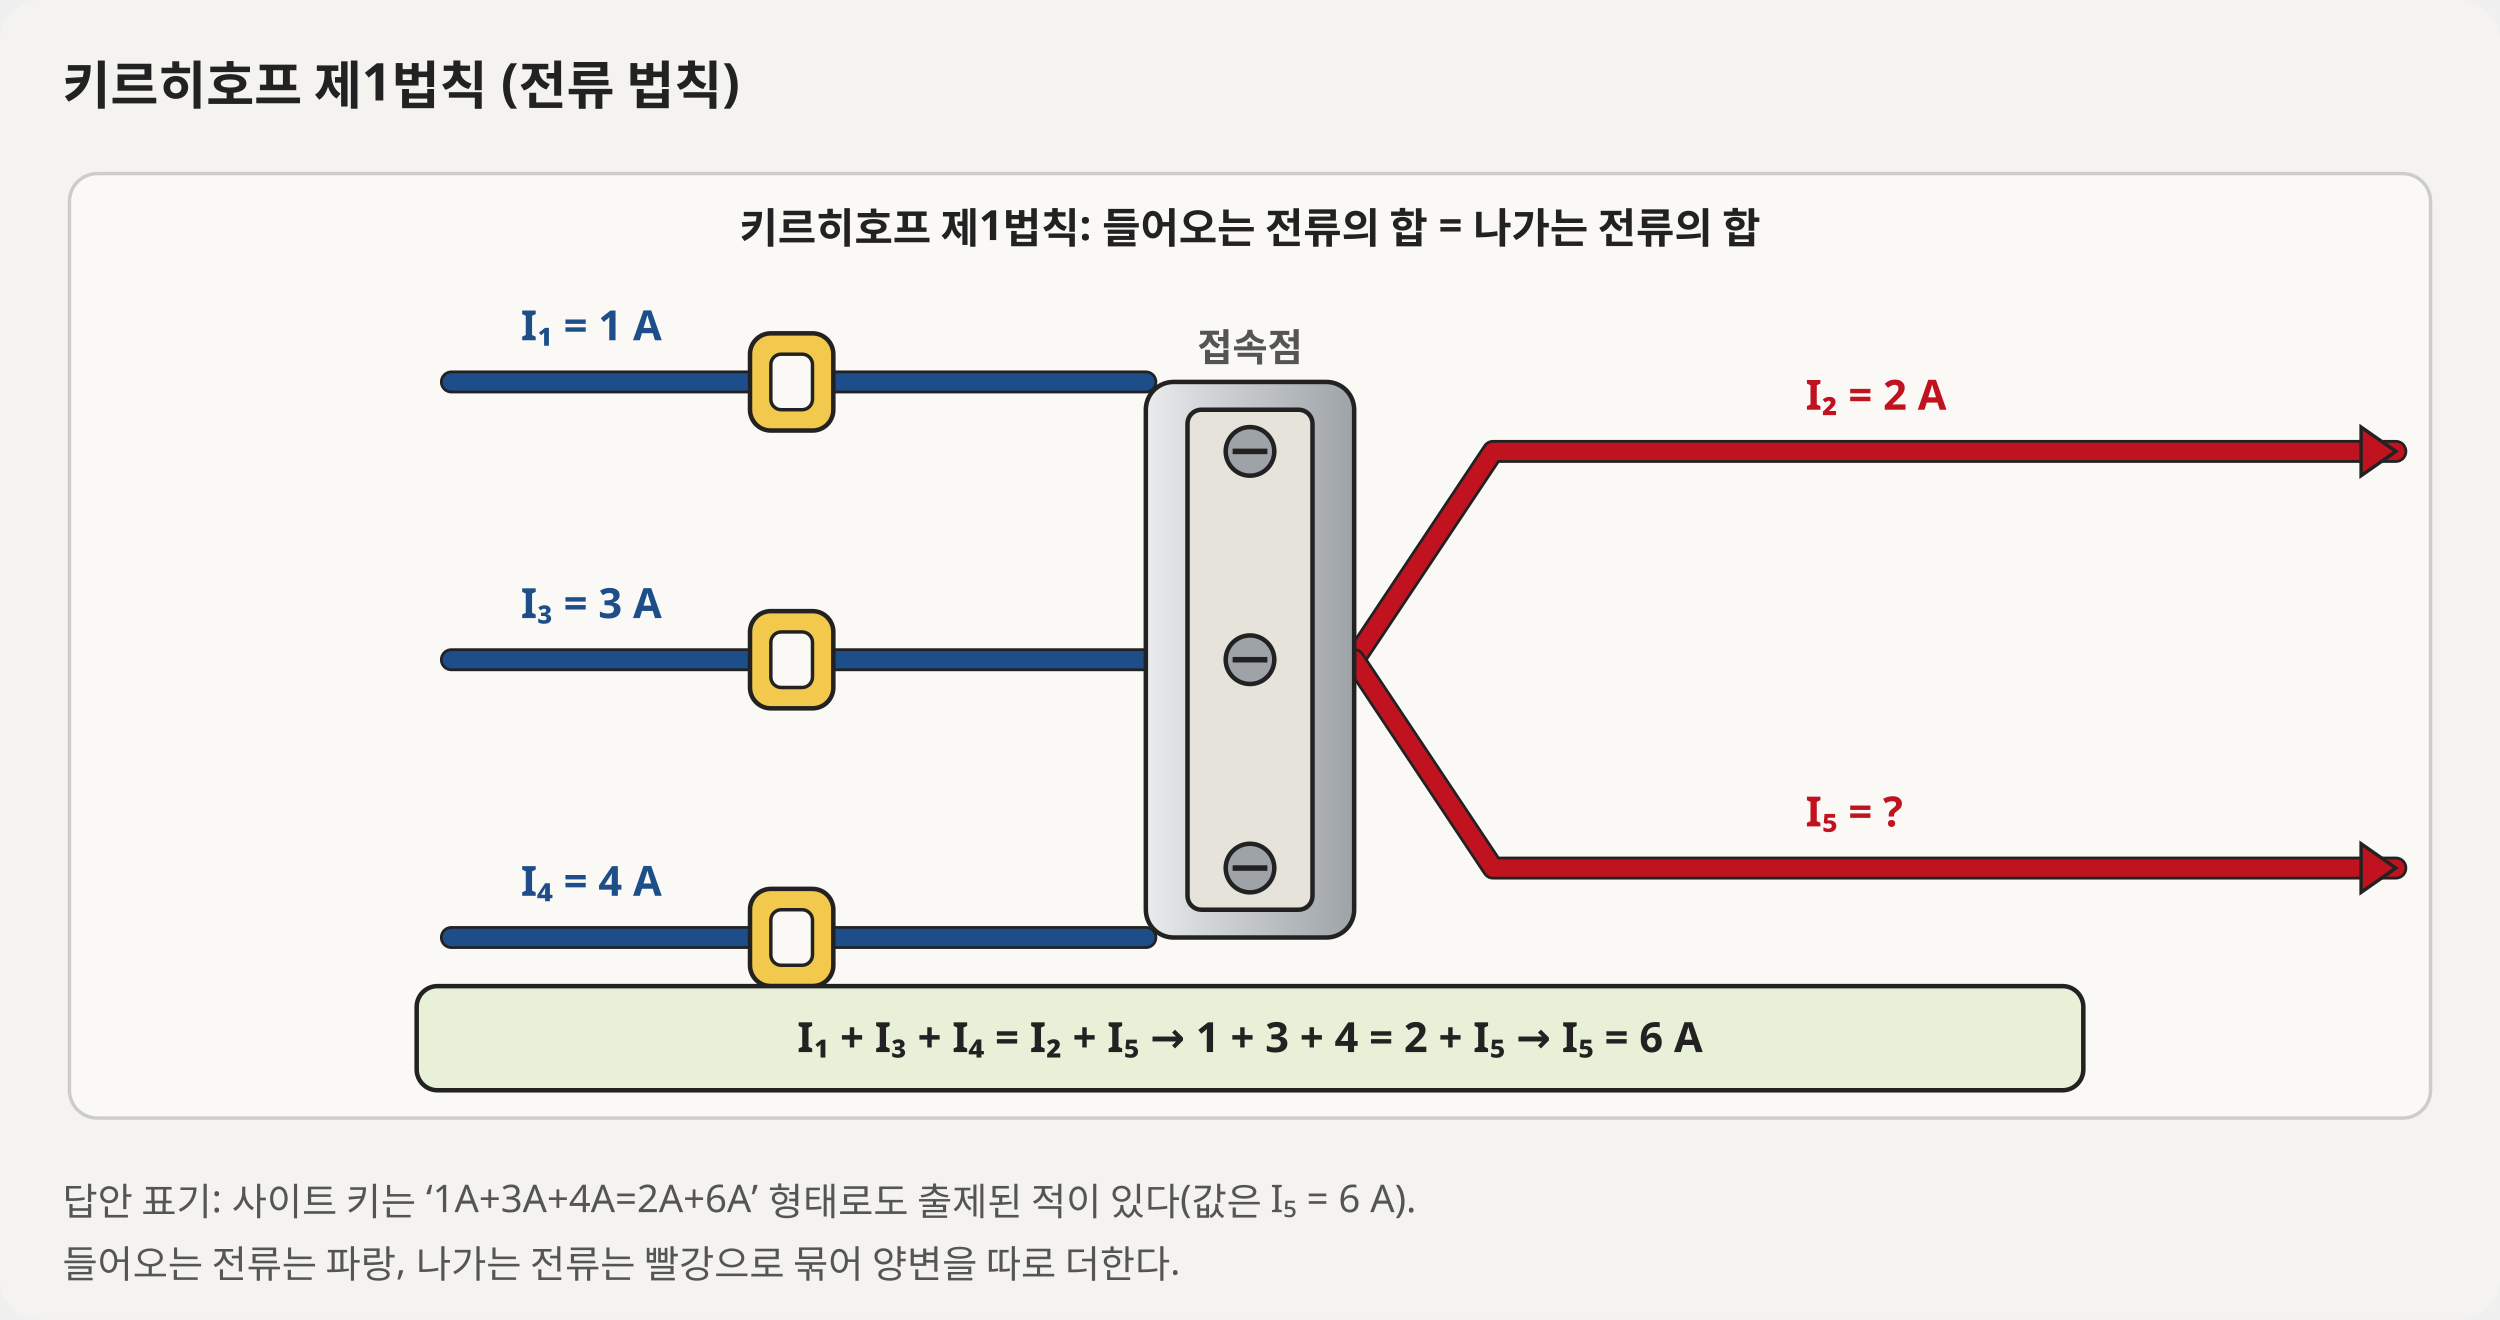
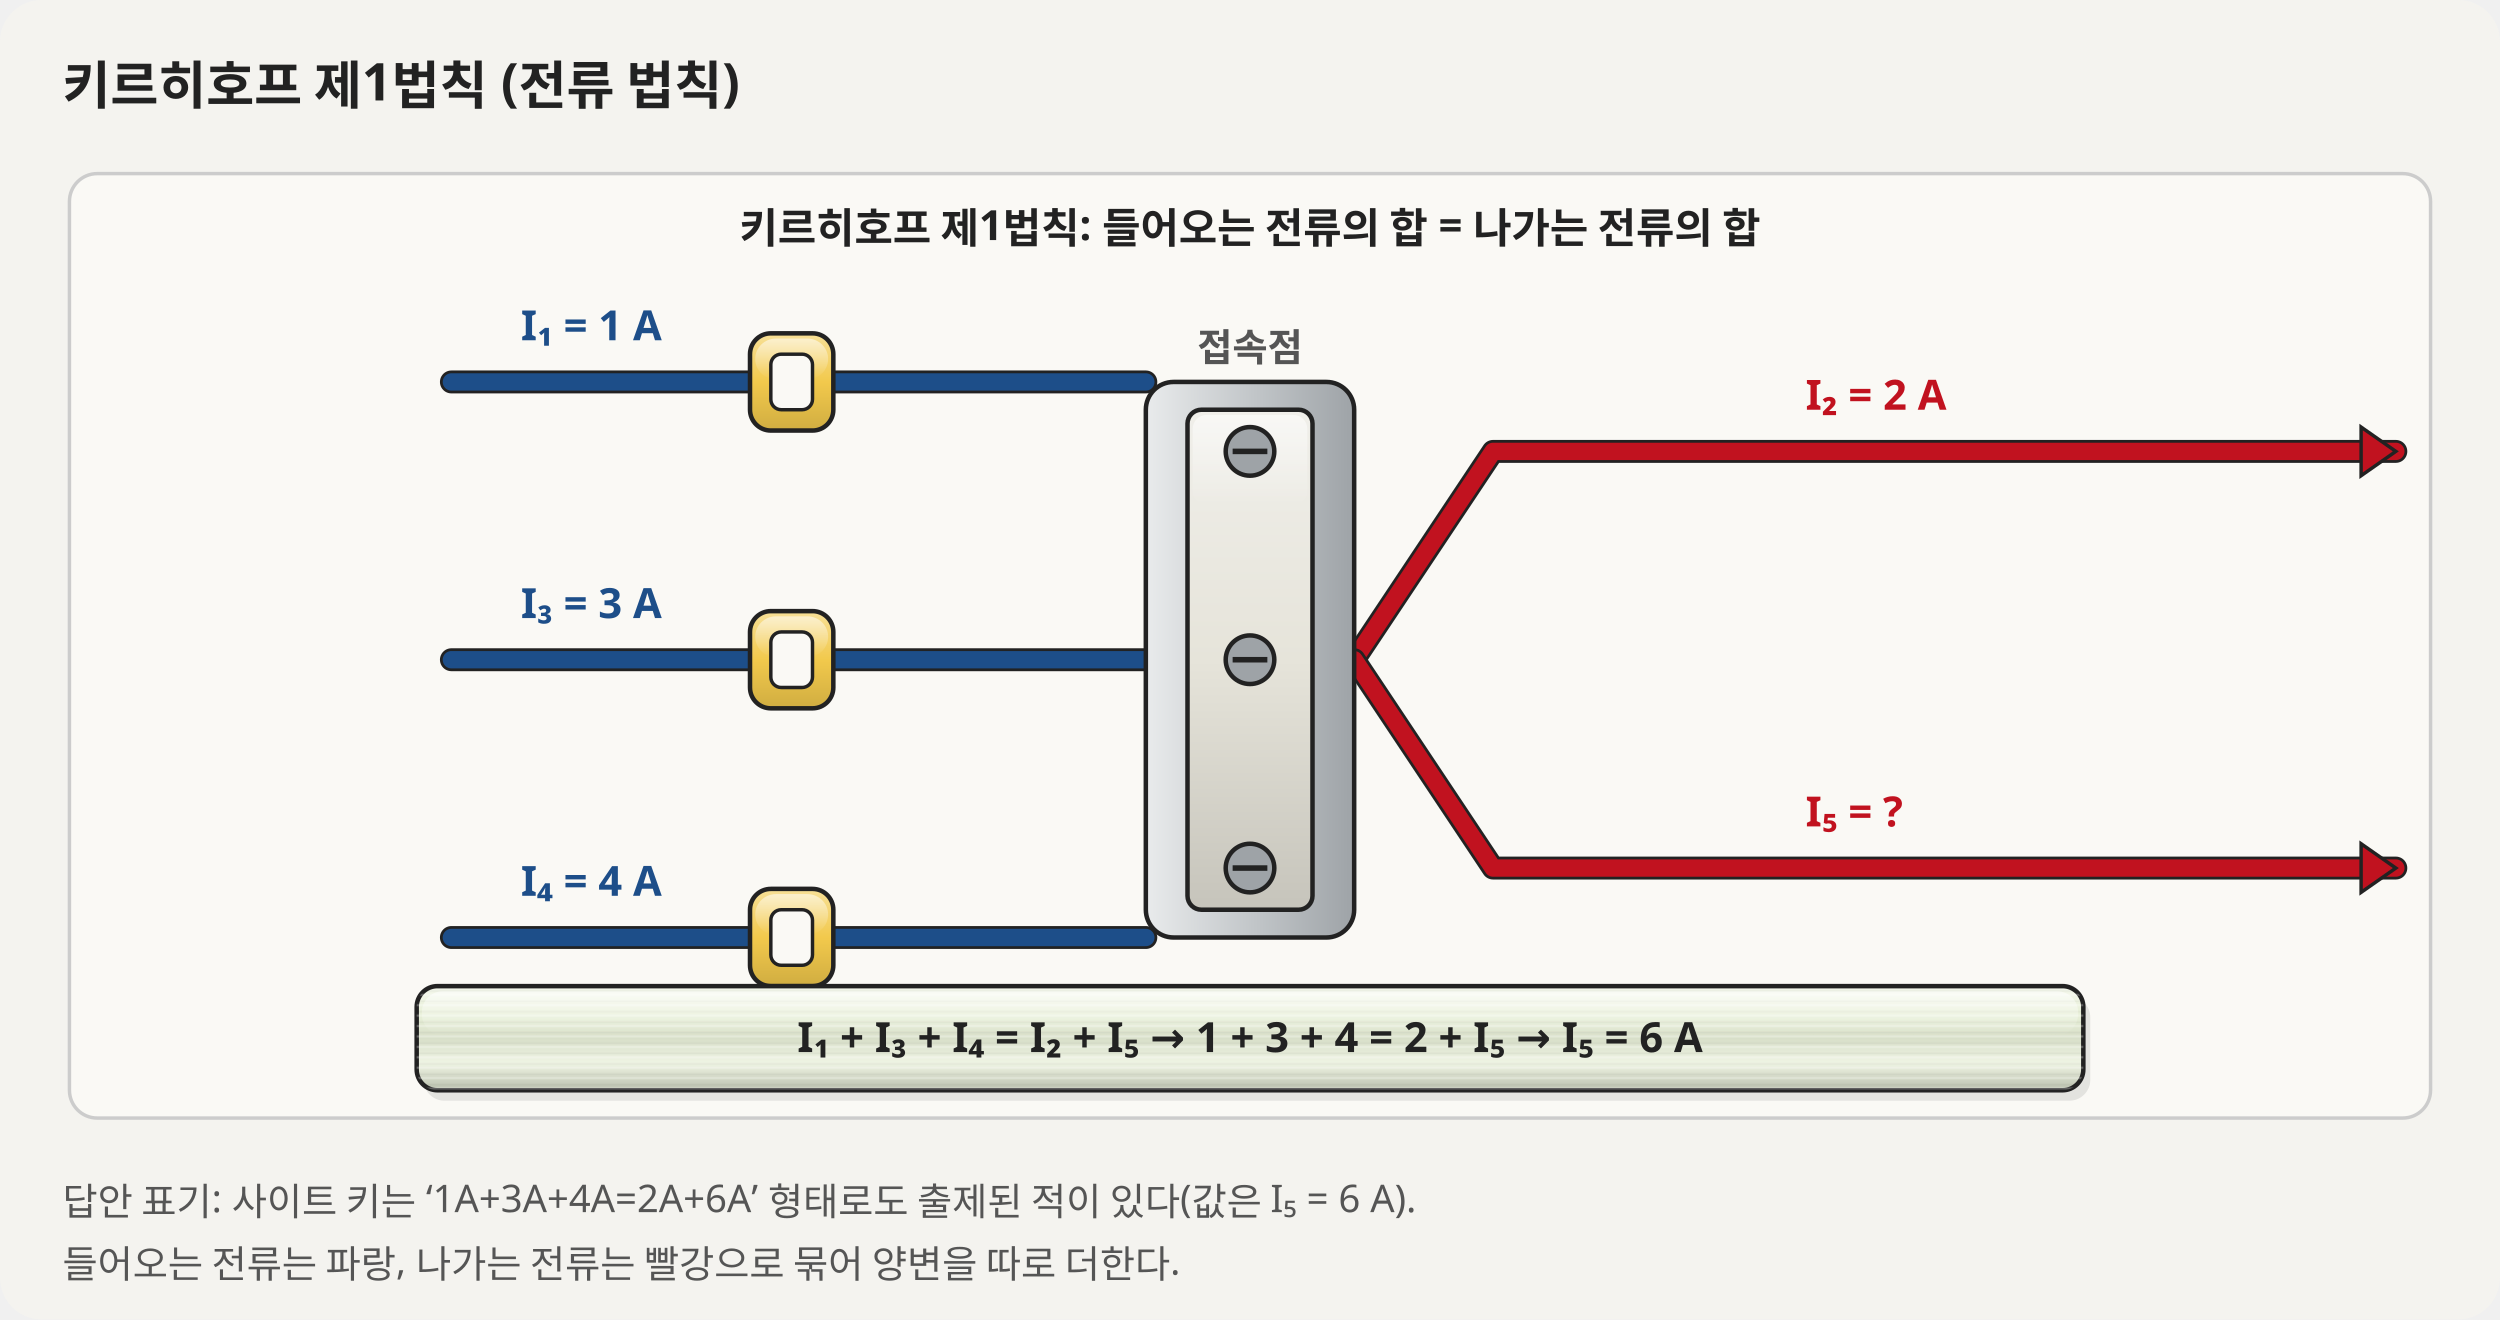
<svg xmlns="http://www.w3.org/2000/svg" viewBox="0 0 720 380" width="720" height="380" role="img" aria-label="한 접속점에서 1A 3A 4A가 들어오고 2A와 I5가 나가는 회로">
  <style>
text{font:12px "Apple SD Gothic Neo","Malgun Gothic","Noto Sans KR",sans-serif;fill:#222}
.t{font-size:15px;font-weight:700}.n{font-size:11px;fill:#555}
.l{stroke:#444;stroke-width:.8;fill:none}.d{fill:#444}
.o{stroke:#222;stroke-width:1.3;stroke-linejoin:round}
.k{stroke:#222;stroke-width:1;fill:none}
</style>
+   <defs>
+     <linearGradient id="mat_gl" x1="0" y1="0" x2="0" y2="1">
+       <stop offset="0" stop-color="#fff" stop-opacity=".55" />
+       <stop offset="1" stop-color="#fff" stop-opacity="0" />
+     </linearGradient>
+     <pattern id="mat_br" width="6" height="3" patternUnits="userSpaceOnUse">
+       <path d="M0,1.5H6" stroke="#fff" stroke-width=".7" opacity=".5" />
+       <path d="M0,.4H6" stroke="#000" stroke-width=".5" opacity=".08" />
+     </pattern>
+     <linearGradient id="mat_f2c94cp" x1="0" y1="0" x2="0" y2="1">
+       <stop offset="0" stop-color="#f7e097" />
+       <stop offset="0.5" stop-color="#f2c94c" />
+       <stop offset="1" stop-color="#d0ad41" />
+     </linearGradient>
+     <linearGradient id="mat_e6e4dap" x1="0" y1="0" x2="0" y2="1">
+       <stop offset="0" stop-color="#f0efea" />
+       <stop offset="0.5" stop-color="#e6e4da" />
+       <stop offset="1" stop-color="#c6c4bb" />
+     </linearGradient>
+     <linearGradient id="mat_e8f0d8m" x1="0" y1="0" x2="0" y2="1">
+       <stop offset="0" stop-color="#f5f8ed" />
+       <stop offset="0.28" stop-color="#e8f0d8" />
+       <stop offset="0.5" stop-color="#d8dfc9" />
+       <stop offset="0.74" stop-color="#eff4e4" />
+       <stop offset="1" stop-color="#bac0ad" />
+     </linearGradient>
+   </defs>
  <defs>
    <marker id="a" viewBox="0 0 8 8" refX="7" refY="4" markerWidth="7" markerHeight="7" orient="auto">
      <path d="M0,0L8,4L0,8Z" fill="#444" />
    </marker>
    <marker id="r" viewBox="0 0 8 8" refX="7" refY="4" markerWidth="7" markerHeight="7" orient="auto">
      <path d="M0,0L8,4L0,8Z" fill="#c1121f" />
    </marker>
  </defs>
  <rect width="720" height="380" rx="12" fill="#F4F3EF" />
  <defs>
    <linearGradient id="mt" x1="0" y1="0" x2="1" y2="0">
      <stop offset="0" stop-color="#e9ebec" />
      <stop offset=".5" stop-color="#c3c7ca" />
      <stop offset="1" stop-color="#9ea3a7" />
    </linearGradient>
    <linearGradient id="mv" x1="0" y1="0" x2="0" y2="1">
      <stop offset="0" stop-color="#eceeef" />
      <stop offset="1" stop-color="#b4b9bd" />
    </linearGradient>
    <linearGradient id="bk" x1="0" y1="0" x2="1" y2="0">
      <stop offset="0" stop-color="#4a4f54" />
      <stop offset=".5" stop-color="#2b2f33" />
      <stop offset="1" stop-color="#1b1e21" />
    </linearGradient>
  </defs>
  <rect x="20" y="50" width="680" height="272" rx="8" fill="#faf9f5" stroke="#ccc" />
  <path d="M130,110H330" fill="none" stroke="#222" stroke-width="6.6" stroke-linejoin="round" stroke-linecap="round" />
  <path d="M130,110H330" fill="none" stroke="#1d4e89" stroke-width="5" stroke-linejoin="round" stroke-linecap="round" />
-   <rect class="o" x="216" y="96" width="24" height="28" rx="6" fill="#f2c94c" />
+   <rect class="o" x="216" y="96" width="24" height="28" rx="6" fill="url(#mat_f2c94cp)" />
+   <rect x="217.5" y="97.5" width="21.0" height="11.76" rx="6" fill="url(#mat_gl)" pointer-events="none" />
  <rect x="222" y="102" width="12" height="16" rx="3" fill="#faf9f5" stroke="#222" />
  <path d="M130,190H330" fill="none" stroke="#222" stroke-width="6.6" stroke-linejoin="round" stroke-linecap="round" />
  <path d="M130,190H330" fill="none" stroke="#1d4e89" stroke-width="5" stroke-linejoin="round" stroke-linecap="round" />
-   <rect class="o" x="216" y="176" width="24" height="28" rx="6" fill="#f2c94c" />
+   <rect class="o" x="216" y="176" width="24" height="28" rx="6" fill="url(#mat_f2c94cp)" />
+   <rect x="217.5" y="177.5" width="21.0" height="11.76" rx="6" fill="url(#mat_gl)" pointer-events="none" />
  <rect x="222" y="182" width="12" height="16" rx="3" fill="#faf9f5" stroke="#222" />
  <path d="M130,270H330" fill="none" stroke="#222" stroke-width="6.6" stroke-linejoin="round" stroke-linecap="round" />
  <path d="M130,270H330" fill="none" stroke="#1d4e89" stroke-width="5" stroke-linejoin="round" stroke-linecap="round" />
-   <rect class="o" x="216" y="256" width="24" height="28" rx="6" fill="#f2c94c" />
+   <rect class="o" x="216" y="256" width="24" height="28" rx="6" fill="url(#mat_f2c94cp)" />
+   <rect x="217.5" y="257.5" width="21.0" height="11.76" rx="6" fill="url(#mat_gl)" pointer-events="none" />
  <rect x="222" y="262" width="12" height="16" rx="3" fill="#faf9f5" stroke="#222" />
  <path d="M390,190L430,130H690" fill="none" stroke="#222" stroke-width="6.6" stroke-linejoin="round" stroke-linecap="round" />
  <path d="M390,190L430,130H690" fill="none" stroke="#c1121f" stroke-width="5" stroke-linejoin="round" stroke-linecap="round" />
  <path d="M690,130 l-10,-7v14z" fill="#c1121f" stroke="#222" />
  <path d="M390,190L430,250H690" fill="none" stroke="#222" stroke-width="6.6" stroke-linejoin="round" stroke-linecap="round" />
  <path d="M390,190L430,250H690" fill="none" stroke="#c1121f" stroke-width="5" stroke-linejoin="round" stroke-linecap="round" />
  <path d="M690,250 l-10,-7v14z" fill="#c1121f" stroke="#222" />
  <rect class="o" x="330" y="110" width="60" height="160" rx="8" fill="url(#mt)" />
-   <rect class="o" x="342" y="118" width="36" height="144" rx="4" fill="#e6e4da" stroke="#555" />
+   <rect class="o" x="342" y="118" width="36" height="144" rx="4" fill="url(#mat_e6e4dap)" stroke="#555" />
+   <rect x="343.5" y="119.5" width="33.0" height="26" rx="4" fill="url(#mat_gl)" pointer-events="none" />
  <circle class="o" cx="360" cy="130" r="7" fill="#9ea3a7" />
  <path d="M355,130h10" stroke="#222" stroke-width="1.6" />
  <circle class="o" cx="360" cy="190" r="7" fill="#9ea3a7" />
  <path d="M355,190h10" stroke="#222" stroke-width="1.6" />
  <circle class="o" cx="360" cy="250" r="7" fill="#9ea3a7" />
  <path d="M355,250h10" stroke="#222" stroke-width="1.6" />
-   <rect class="o" x="120" y="284" width="480" height="30" rx="6" fill="#e8f0d8" />
+   <rect x="122.0" y="287.0" width="480.0" height="30.0" rx="6" fill="#000" opacity=".09" />
+   <rect class="o" x="120" y="284" width="480" height="30" rx="6" fill="url(#mat_e8f0d8m)" />
+   <rect x="120.0" y="284.0" width="480.0" height="30.0" rx="6" fill="url(#mat_br)" opacity=".5" pointer-events="none" />
+   <rect x="121.5" y="285.5" width="477.0" height="12.6" rx="6" fill="url(#mat_gl)" pointer-events="none" />
  <text class="t" x="18" y="30">키르히호프 제1법칙 (전류 법칙)</text>
  <text x="360.0" y="70" text-anchor="middle" style="font-weight:700;fill:#222">키르히호프 제1법칙: 들어오는 전류의 합 = 나가는 전류의 합</text>
  <text class="n" x="360" y="104" text-anchor="middle" style="font-weight:700">접속점</text>
  <text x="150" y="98" text-anchor="start" style="font-weight:700;fill:#1d4e89">I₁ = 1 A</text>
  <text x="150" y="178" text-anchor="start" style="font-weight:700;fill:#1d4e89">I₃ = 3 A</text>
  <text x="150" y="258" text-anchor="start" style="font-weight:700;fill:#1d4e89">I₄ = 4 A</text>
  <text x="520" y="118" text-anchor="start" style="font-weight:700;fill:#c1121f">I₂ = 2 A</text>
  <text x="520" y="238" text-anchor="start" style="font-weight:700;fill:#c1121f">I₅ = ?</text>
  <text x="360" y="303" text-anchor="middle" style="font-weight:700">I₁ + I₃ + I₄ = I₂ + I₅  →  1 + 3 + 4 = 2 + I₅  →  I₅ = 6 A</text>
  <text class="n" x="18" y="350">답안 표기: 사이트 키는 ‘1A+3A+4A=2A+6A’ 형태로도 출제된 적이 있다(값은 I₅ = 6 A).</text>
  <text class="n" x="18" y="368">들어오는 전류는 파랑, 나가는 전류는 빨강으로 묶어 양변을 따로 더한다.</text>
</svg>
